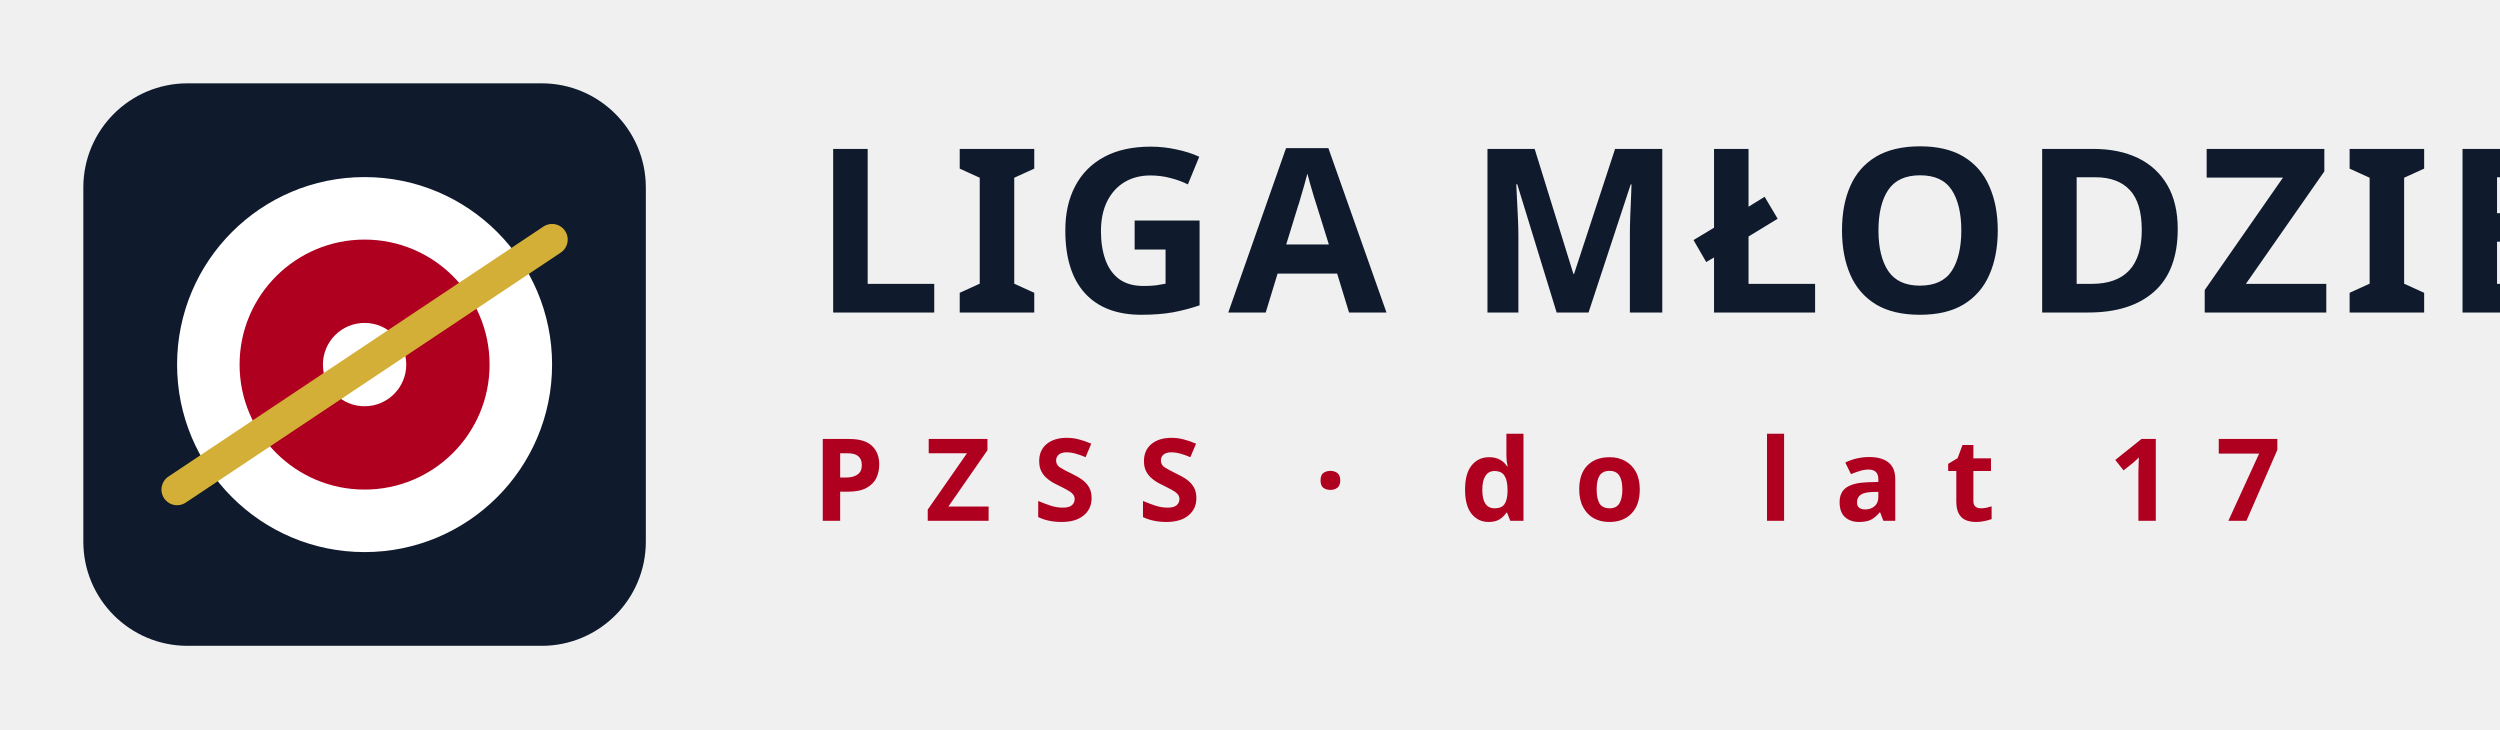
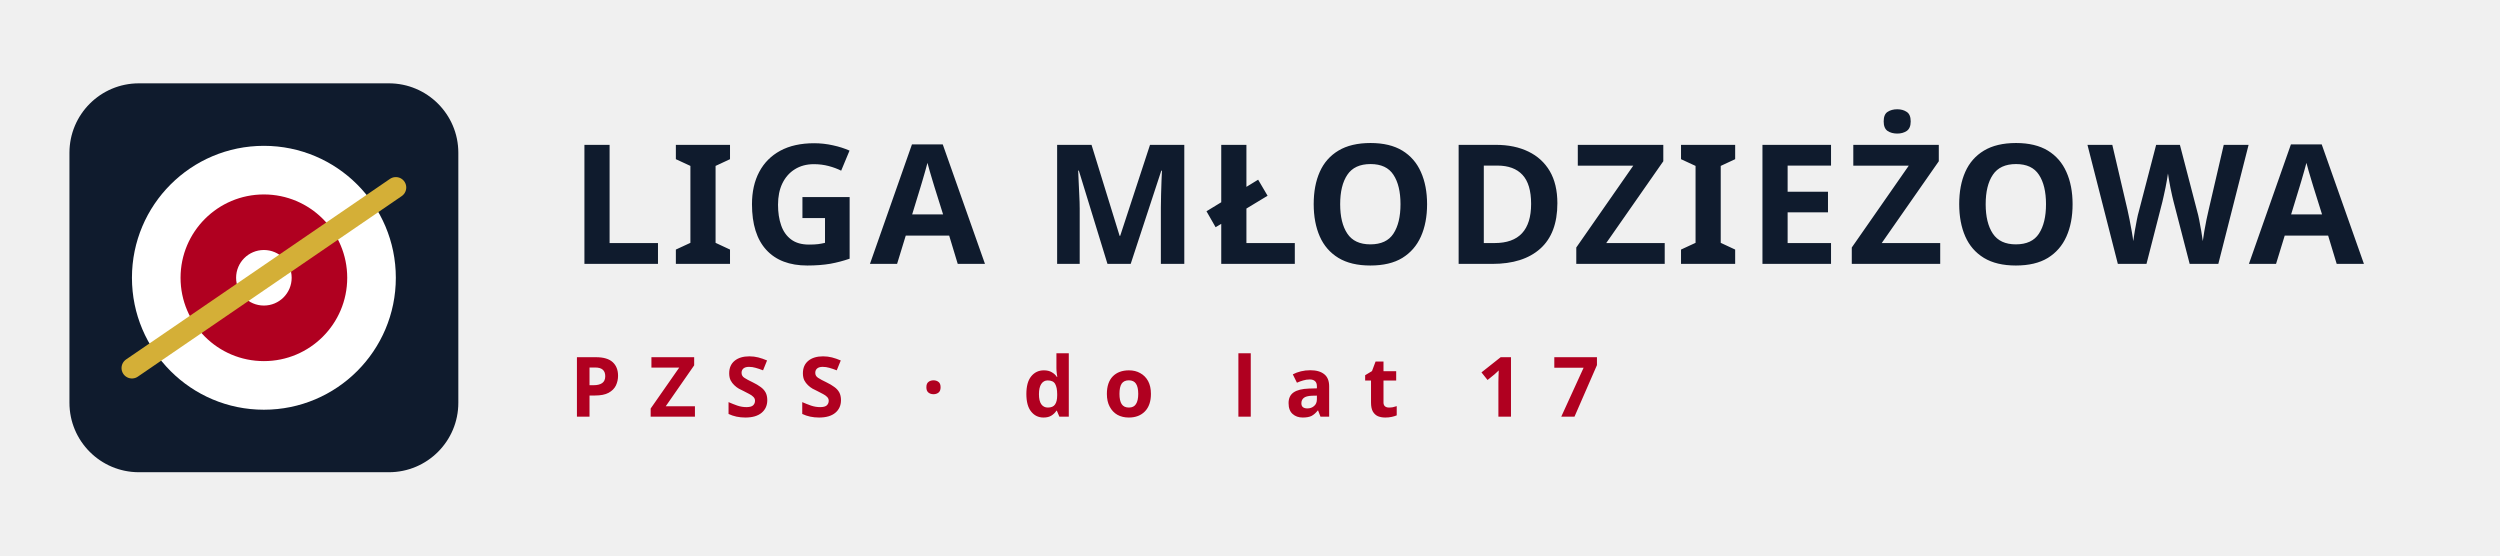
- <svg xmlns="http://www.w3.org/2000/svg" viewBox="0 0 240 70" role="img" aria-label="Liga Młodzieżowa PZSS">
-   <g transform="translate(8,8)">
-     <rect x="0" y="0" width="54" height="54" rx="10" fill="#0f1b2d" />
-     <circle cx="27" cy="27" r="18" fill="#fff" />
-     <circle cx="27" cy="27" r="12" fill="#b00020" />
-     <circle cx="27" cy="27" r="4" fill="#fff" />
-     <path d="M9 39 l36 -24" stroke="#d4af37" stroke-width="3" stroke-linecap="round" />
+ <svg xmlns="http://www.w3.org/2000/svg" viewBox="0 0 360 80" role="img" aria-label="Liga Młodzieżowa PZSS">
+   <g transform="translate(10,12)">
+     <rect x="0" y="0" width="56" height="56" rx="10" fill="#0f1b2d" />
+     <circle cx="28" cy="28" r="19" fill="#fff" />
+     <circle cx="28" cy="28" r="12" fill="#b00020" />
+     <circle cx="28" cy="28" r="4" fill="#fff" />
+     <path d="M9 41 l38 -26" stroke="#d4af37" stroke-width="3" stroke-linecap="round" />
  </g>
  <g font-family="Barlow, sans-serif">
-     <text x="78" y="30" font-size="22" font-weight="900" fill="#0f1b2d" letter-spacing="1">LIGA MŁODZIEŻOWA</text>
-     <text x="78" y="50" font-size="11" font-weight="700" fill="#b00020" letter-spacing="4">PZSS · do lat 17</text>
+     <text x="82" y="38" font-size="24" font-weight="900" fill="#0f1b2d" letter-spacing="1">LIGA MŁODZIEŻOWA</text>
+     <text x="82" y="60" font-size="12" font-weight="700" fill="#b00020" letter-spacing="4">PZSS · do lat 17</text>
  </g>
</svg>
